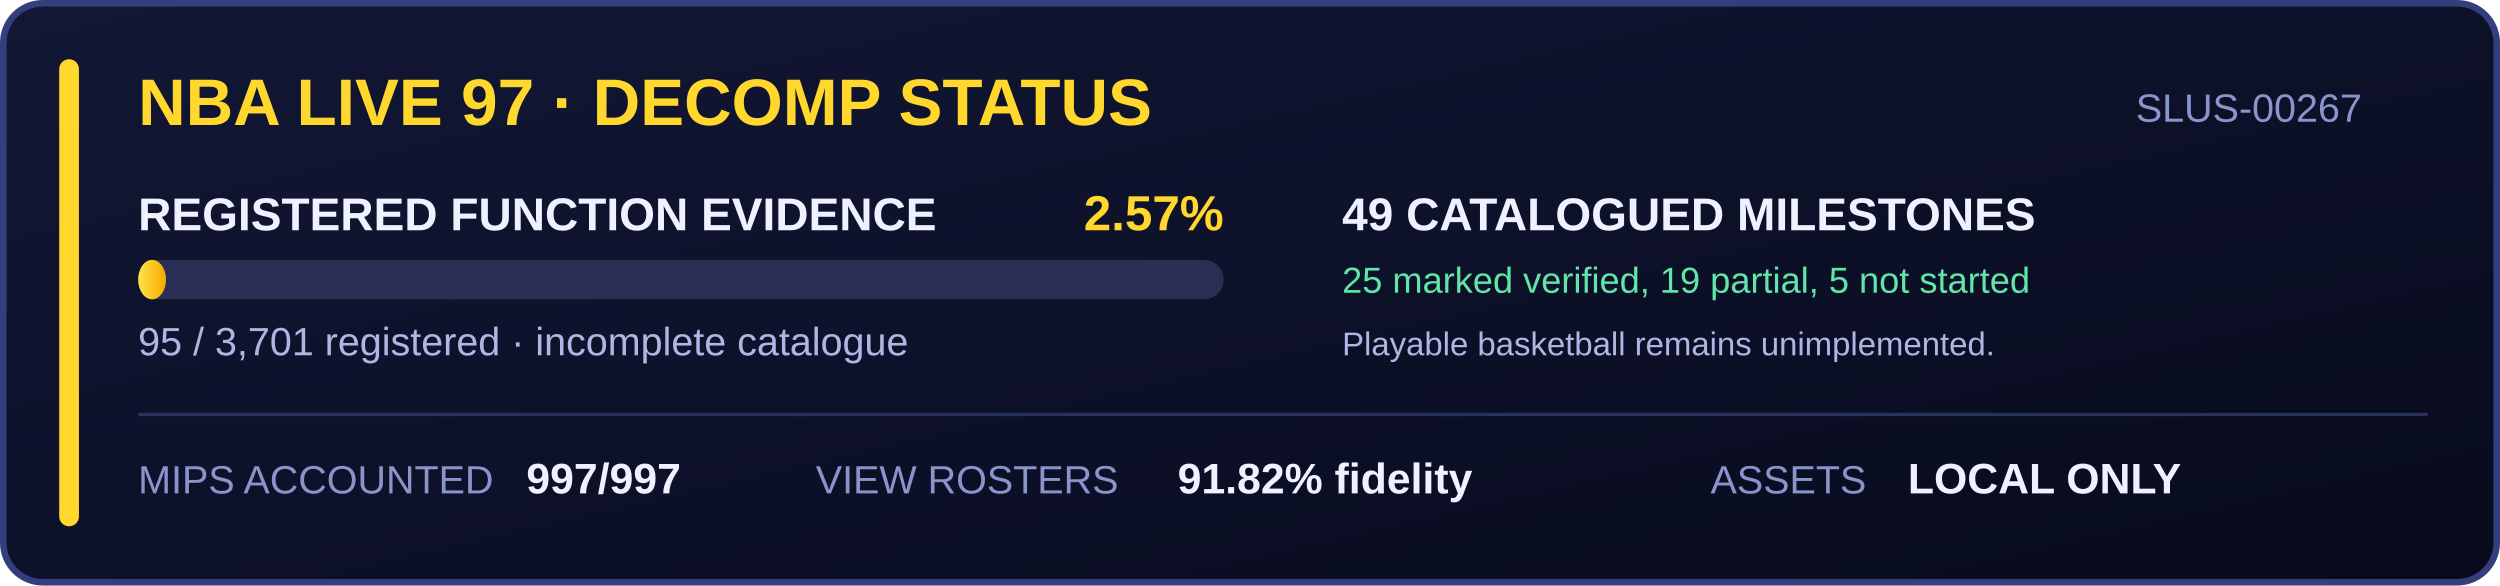
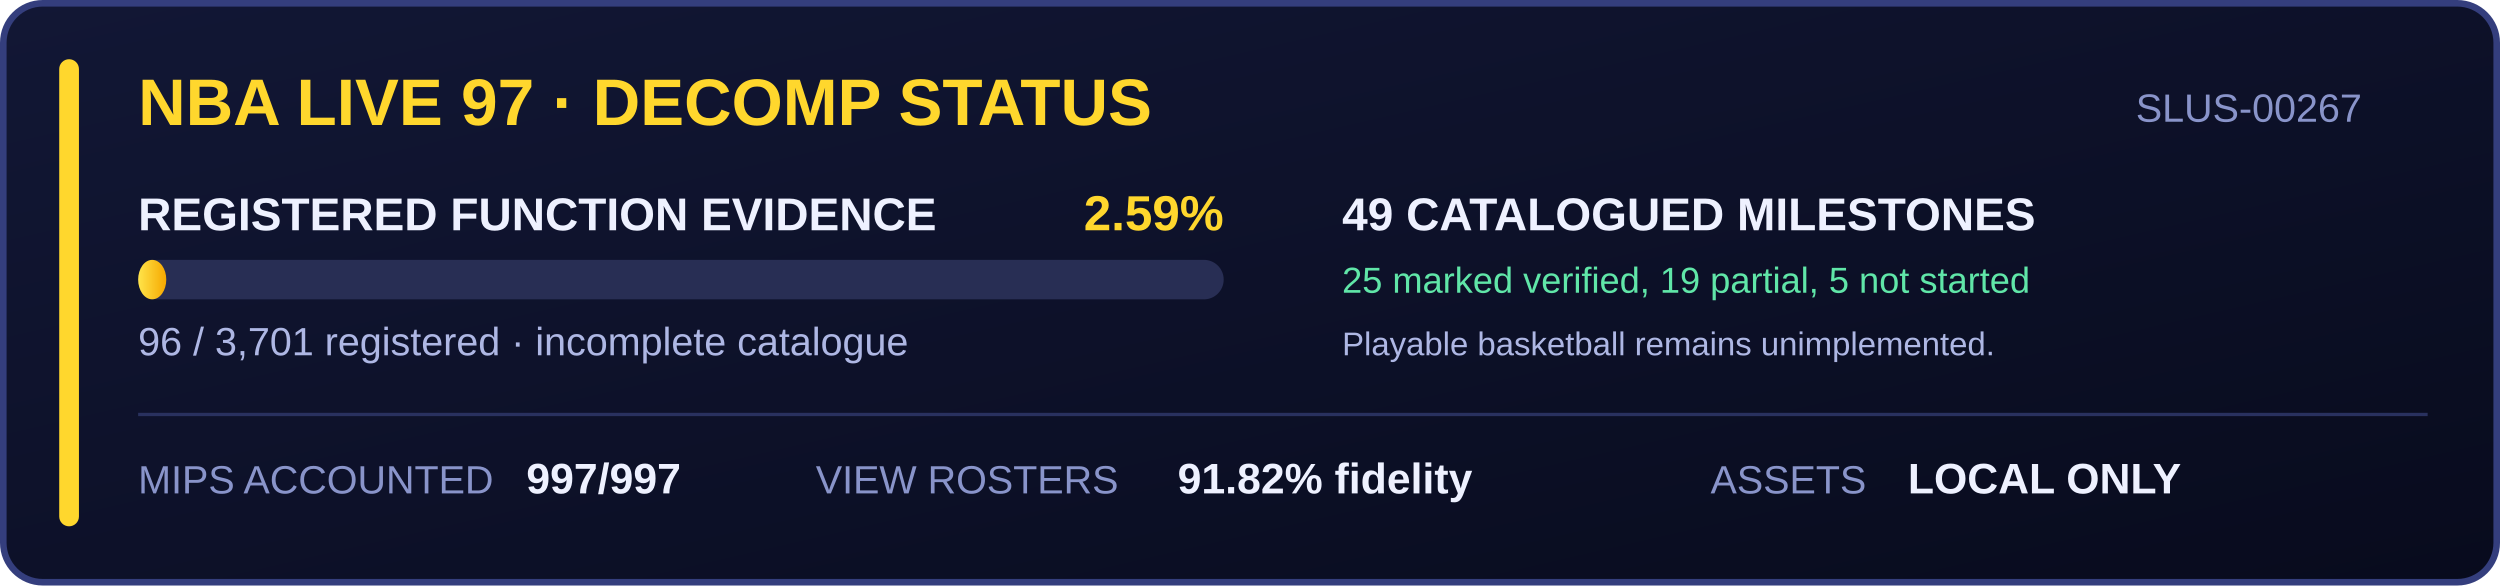
<svg xmlns="http://www.w3.org/2000/svg" width="760" height="178" viewBox="0 0 760 178" role="img" aria-labelledby="title desc">
  <defs>
    <linearGradient id="panel" x1="0" y1="0" x2="1" y2="1">
      <stop stop-color="#121735" />
      <stop offset="1" stop-color="#080b1d" />
    </linearGradient>
    <linearGradient id="gold" x1="0" y1="0" x2="1" y2="0">
      <stop stop-color="#ffe44a" />
      <stop offset="1" stop-color="#f6a800" />
    </linearGradient>
  </defs>
  <rect x="1" y="1" width="758" height="176" rx="12" fill="url(#panel)" stroke="#343e7d" stroke-width="2" />
  <rect x="18" y="18" width="6" height="142" rx="3" fill="#ffd72d" />
  <g font-family="Segoe UI, Arial, sans-serif">
    <text x="42" y="38" fill="#ffd72d" font-size="20" font-weight="700">NBA LIVE 97 · DECOMP STATUS</text>
    <text x="718" y="37" fill="#8994ca" font-size="12" text-anchor="end">SLUS-00267</text>
    <text x="42" y="70" fill="#eef1ff" font-size="14" font-weight="600">REGISTERED FUNCTION EVIDENCE</text>
-     <text x="372" y="70" fill="#ffd72d" font-size="15" font-weight="700" text-anchor="end">2.57%</text>
+     <text x="372" y="70" fill="#ffd72d" font-size="15" font-weight="700" text-anchor="end">2.59%</text>
    <rect x="42" y="79" width="330" height="12" rx="6" fill="#282e54" />
-     <rect x="42" y="79" width="8.48" height="12" rx="6" fill="url(#gold)" />
-     <text x="42" y="108" fill="#aeb7e4" font-size="12">95 / 3,701 registered · incomplete catalogue</text>
+     <rect x="42" y="79" width="8.55" height="12" rx="6" fill="url(#gold)" />
+     <text x="42" y="108" fill="#aeb7e4" font-size="12">96 / 3,701 registered · incomplete catalogue</text>
    <text x="408" y="70" fill="#eef1ff" font-size="14" font-weight="600">49 CATALOGUED MILESTONES</text>
    <text x="408" y="89" fill="#60e6a8" font-size="11">25 marked verified, 19 partial, 5 not started</text>
    <text x="408" y="108" fill="#aeb7e4" font-size="10">Playable basketball remains unimplemented.</text>
    <line x1="42" y1="126" x2="738" y2="126" stroke="#29315f" />
    <text x="42" y="150" fill="#8994ca" font-size="12">MIPS ACCOUNTED</text>
    <text x="160" y="150" fill="#eef1ff" font-size="13" font-weight="700">997/997</text>
    <text x="248" y="150" fill="#8994ca" font-size="12">VIEW ROSTERS</text>
    <text x="358" y="150" fill="#eef1ff" font-size="13" font-weight="700">91.82% fidelity</text>
    <text x="520" y="150" fill="#8994ca" font-size="12">ASSETS</text>
    <text x="580" y="150" fill="#eef1ff" font-size="13" font-weight="700">LOCAL ONLY</text>
  </g>
</svg>
